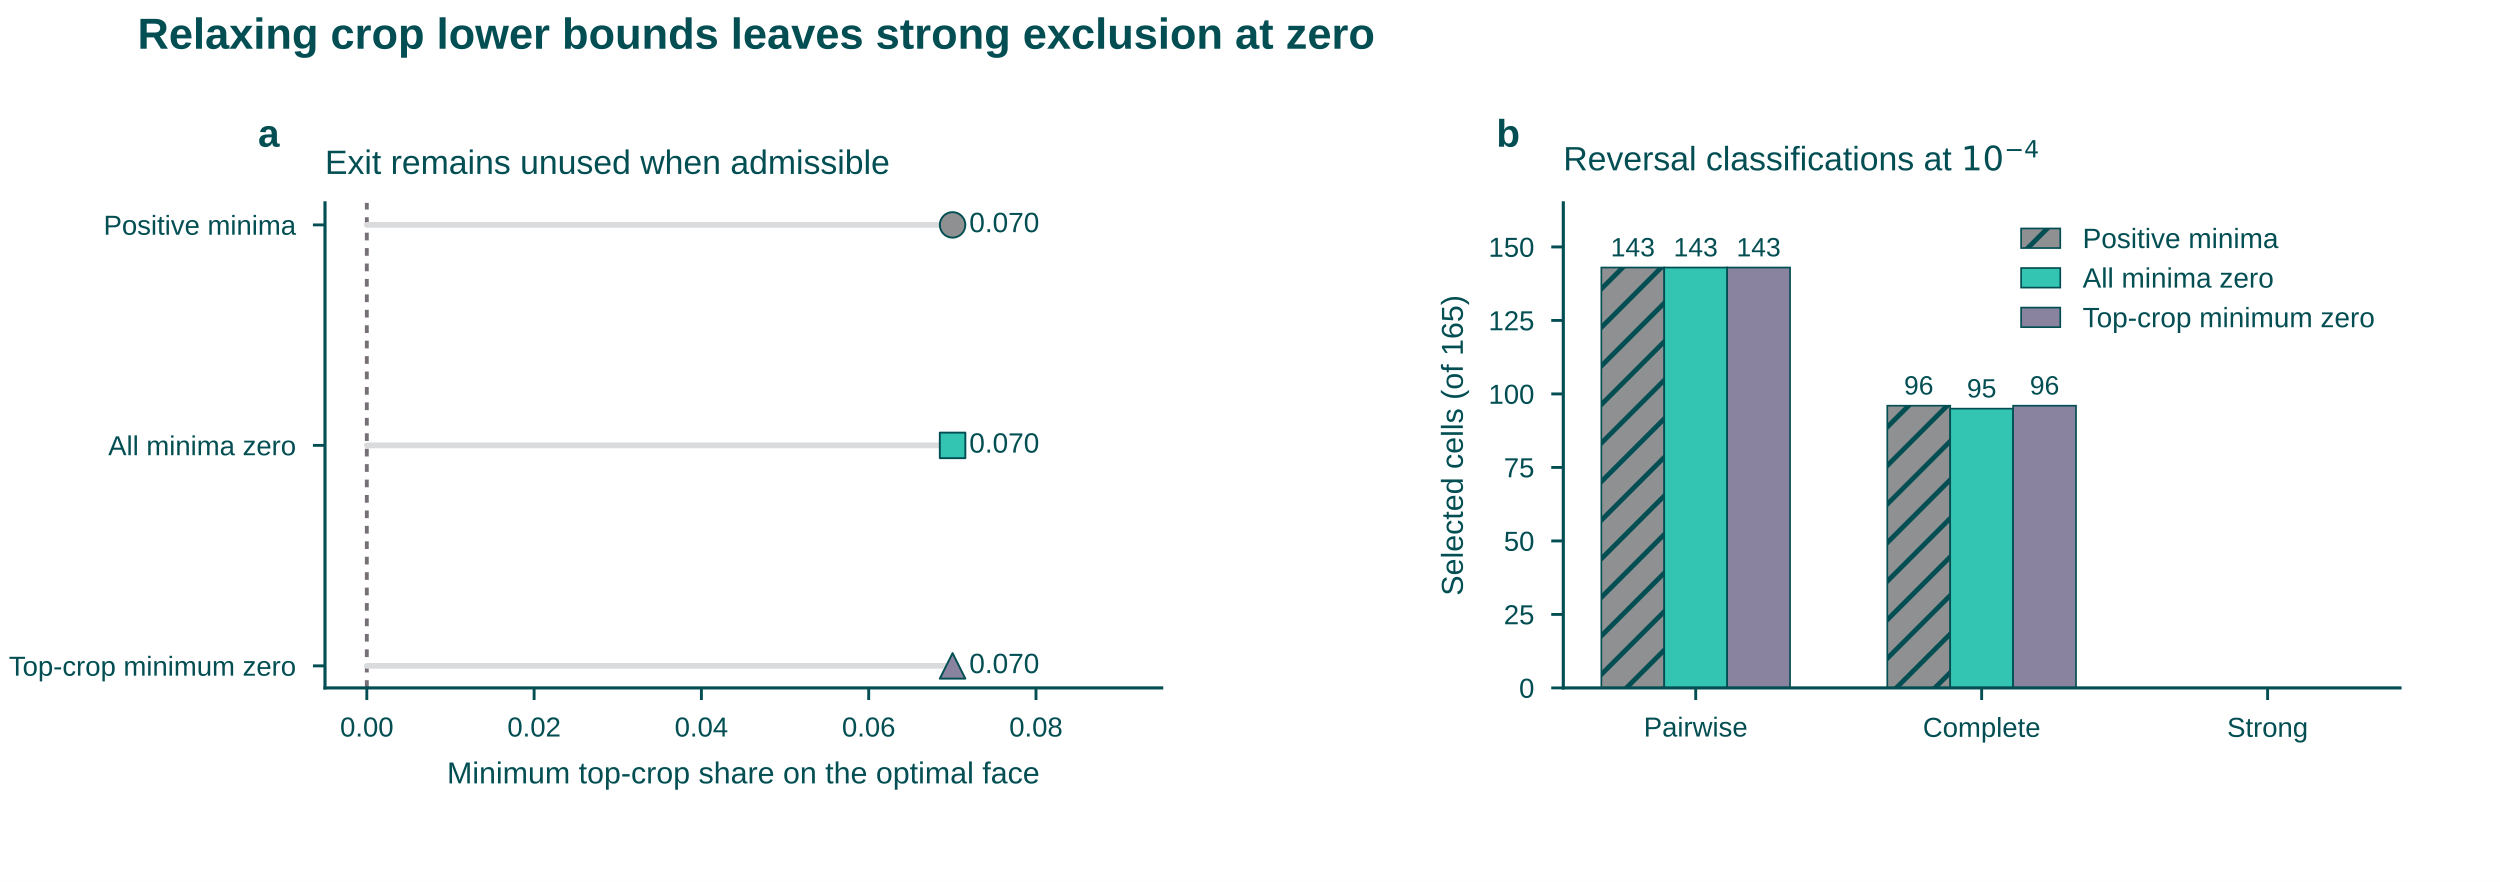
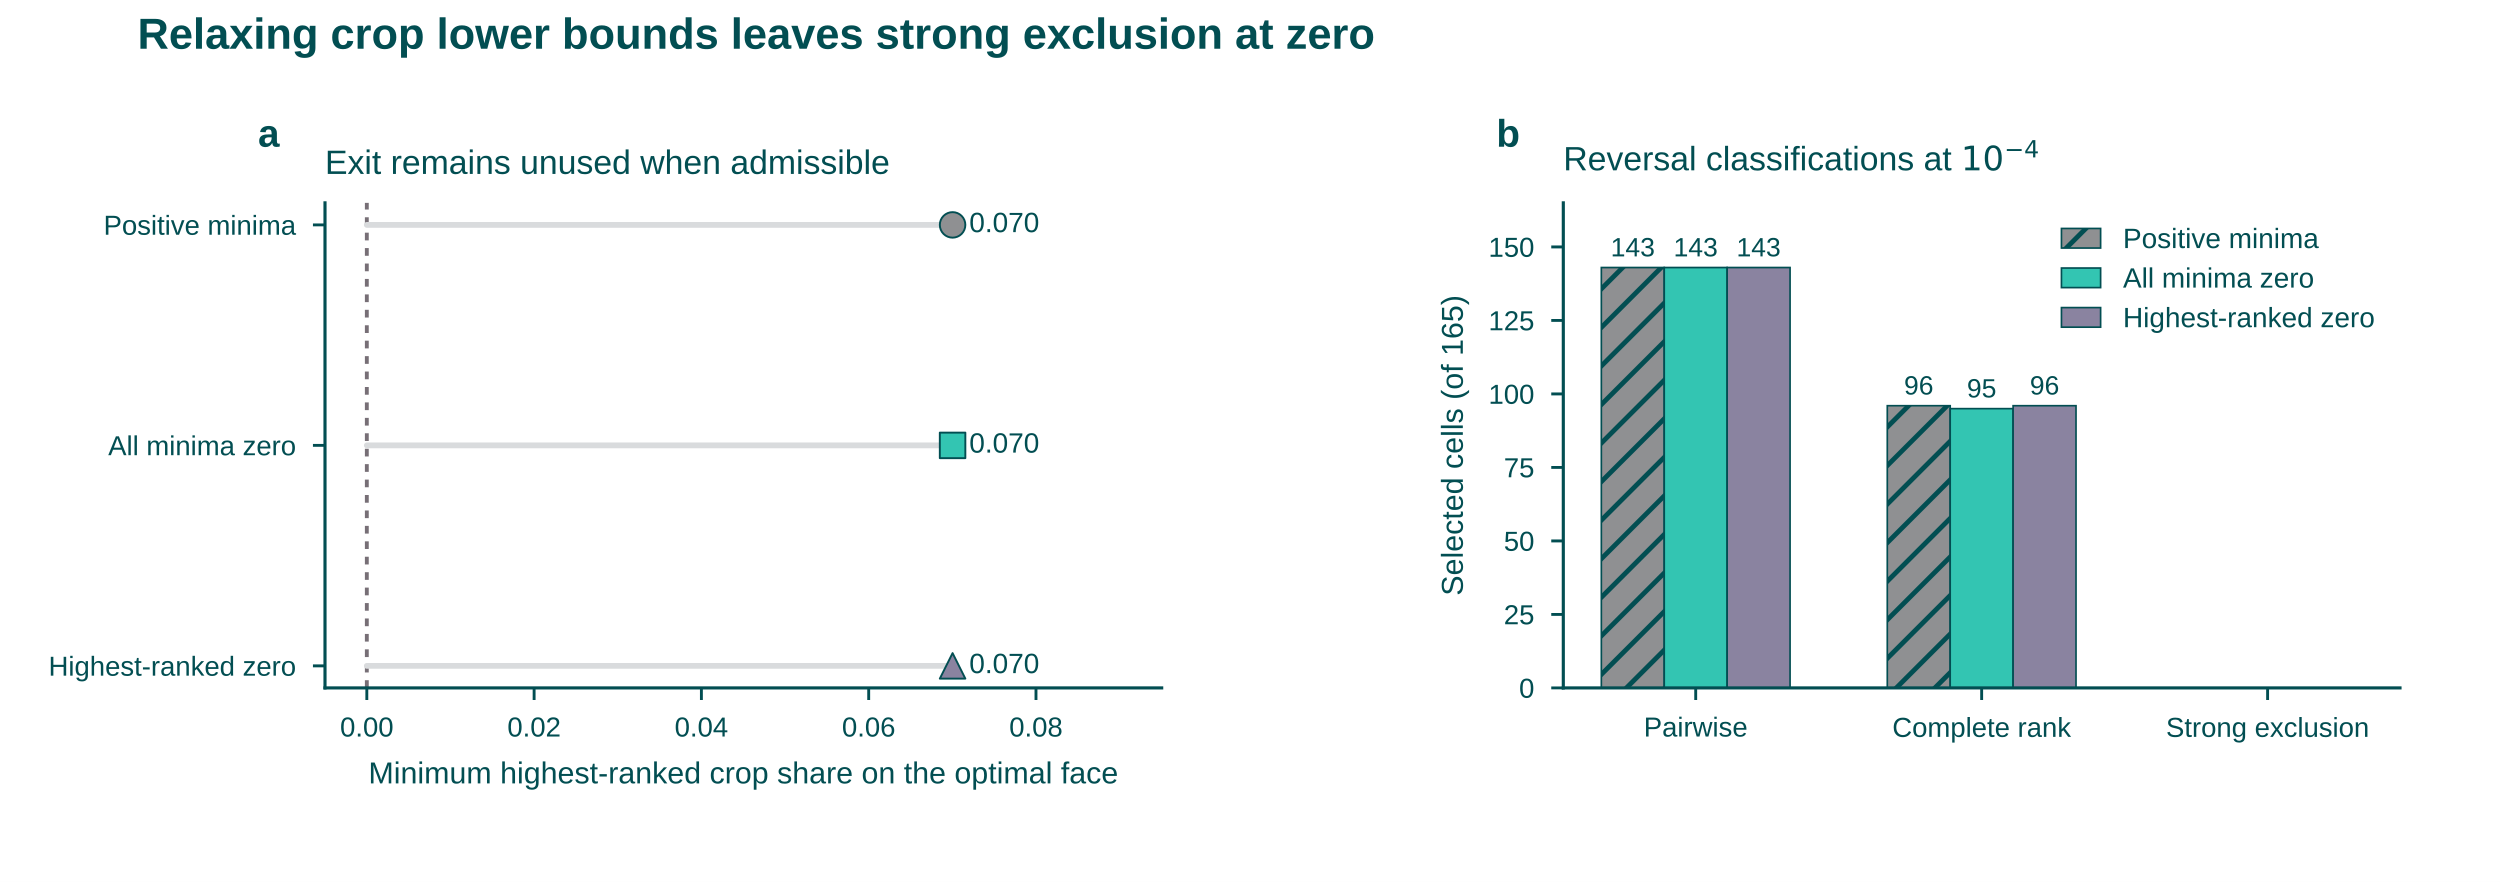
<svg xmlns="http://www.w3.org/2000/svg" xmlns:xlink="http://www.w3.org/1999/xlink" width="518.4pt" height="182.88pt" viewBox="0 0 518.4 182.88" version="1.1">
  <defs>
    <style type="text/css">*{stroke-linejoin: round; stroke-linecap: butt}</style>
  </defs>
  <g id="figure_1">
    <g id="patch_1">
      <path d="M 0 182.88 L 518.4 182.88 L 518.4 0 L 0 0 z " style="fill: #ffffff" />
    </g>
    <g id="axes_1">
      <g id="patch_2">
        <path d="M 67.392 142.646 L 240.889 142.646 L 240.889 42.062 L 67.392 42.062 z " style="fill: #ffffff" />
      </g>
      <g id="matplotlib.axis_1">
        <g id="xtick_1">
          <g id="line2d_1">
            <defs>
              <path id="m20e442352f" d="M 0 0 L 0 2.5 " style="stroke: #024e52; stroke-width: 0.6" />
            </defs>
            <g>
              <use xlink:href="#m20e442352f" x="76.064" y="142.646" style="fill: #024e52; stroke: #024e52; stroke-width: 0.6" />
            </g>
          </g>
          <g id="text_1">
            <text style="fill: #024e52; font: 5.7px 'Arial', 'DejaVu Sans', 'Liberation Sans', sans-serif; text-anchor: middle" x="76.064" y="152.726" transform="rotate(-0 76.06438 152.7264)">0.00</text>
          </g>
        </g>
        <g id="xtick_2">
          <g id="line2d_2">
            <g>
              <use xlink:href="#m20e442352f" x="110.754" y="142.646" style="fill: #024e52; stroke: #024e52; stroke-width: 0.6" />
            </g>
          </g>
          <g id="text_2">
            <text style="fill: #024e52; font: 5.7px 'Arial', 'DejaVu Sans', 'Liberation Sans', sans-serif; text-anchor: middle" x="110.754" y="152.726" transform="rotate(-0 110.7539 152.7264)">0.02</text>
          </g>
        </g>
        <g id="xtick_3">
          <g id="line2d_3">
            <g>
              <use xlink:href="#m20e442352f" x="145.443" y="142.646" style="fill: #024e52; stroke: #024e52; stroke-width: 0.6" />
            </g>
          </g>
          <g id="text_3">
            <text style="fill: #024e52; font: 5.7px 'Arial', 'DejaVu Sans', 'Liberation Sans', sans-serif; text-anchor: middle" x="145.443" y="152.726" transform="rotate(-0 145.4434 152.7264)">0.04</text>
          </g>
        </g>
        <g id="xtick_4">
          <g id="line2d_4">
            <g>
              <use xlink:href="#m20e442352f" x="180.133" y="142.646" style="fill: #024e52; stroke: #024e52; stroke-width: 0.6" />
            </g>
          </g>
          <g id="text_4">
            <text style="fill: #024e52; font: 5.7px 'Arial', 'DejaVu Sans', 'Liberation Sans', sans-serif; text-anchor: middle" x="180.133" y="152.726" transform="rotate(-0 180.133 152.7264)">0.06</text>
          </g>
        </g>
        <g id="xtick_5">
          <g id="line2d_5">
            <g>
              <use xlink:href="#m20e442352f" x="214.822" y="142.646" style="fill: #024e52; stroke: #024e52; stroke-width: 0.6" />
            </g>
          </g>
          <g id="text_5">
            <text style="fill: #024e52; font: 5.7px 'Arial', 'DejaVu Sans', 'Liberation Sans', sans-serif; text-anchor: middle" x="214.822" y="152.726" transform="rotate(-0 214.8225 152.7264)">0.08</text>
          </g>
        </g>
        <g id="text_6">
-           <text style="fill: #024e52; font: 6.3px 'Arial', 'DejaVu Sans', 'Liberation Sans', sans-serif; text-anchor: middle" x="154.14" y="162.445" transform="rotate(-0 154.1404 162.4454)">Minimum top-crop share on the optimal face</text>
+           <text style="fill: #024e52; font: 6.3px 'Arial', 'DejaVu Sans', 'Liberation Sans', sans-serif; text-anchor: middle" x="154.14" y="162.445" transform="rotate(-0 154.1404 162.4454)">Minimum highest-ranked crop share on the optimal face</text>
        </g>
      </g>
      <g id="matplotlib.axis_2">
        <g id="ytick_1">
          <g id="line2d_6">
            <defs>
              <path id="ma1fe1545fe" d="M 0 0 L -2.5 0 " style="stroke: #024e52; stroke-width: 0.6" />
            </defs>
            <g>
              <use xlink:href="#ma1fe1545fe" x="67.392" y="46.634" style="fill: #024e52; stroke: #024e52; stroke-width: 0.6" />
            </g>
          </g>
          <g id="text_7">
            <text style="fill: #024e52; font: 5.7px 'Arial', 'DejaVu Sans', 'Liberation Sans', sans-serif; text-anchor: end" x="61.392" y="48.674" transform="rotate(-0 61.392 48.67438)">Positive minima</text>
          </g>
        </g>
        <g id="ytick_2">
          <g id="line2d_7">
            <g>
              <use xlink:href="#ma1fe1545fe" x="67.392" y="92.354" style="fill: #024e52; stroke: #024e52; stroke-width: 0.6" />
            </g>
          </g>
          <g id="text_8">
            <text style="fill: #024e52; font: 5.7px 'Arial', 'DejaVu Sans', 'Liberation Sans', sans-serif; text-anchor: end" x="61.392" y="94.394" transform="rotate(-0 61.392 94.39438)">All minima zero</text>
          </g>
        </g>
        <g id="ytick_3">
          <g id="line2d_8">
            <g>
              <use xlink:href="#ma1fe1545fe" x="67.392" y="138.074" style="fill: #024e52; stroke: #024e52; stroke-width: 0.6" />
            </g>
          </g>
          <g id="text_9">
-             <text style="fill: #024e52; font: 5.7px 'Arial', 'DejaVu Sans', 'Liberation Sans', sans-serif; text-anchor: end" x="61.392" y="140.114" transform="rotate(-0 61.392 140.1144)">Top-crop minimum zero</text>
+             <text style="fill: #024e52; font: 5.7px 'Arial', 'DejaVu Sans', 'Liberation Sans', sans-serif; text-anchor: end" x="61.392" y="140.114" transform="rotate(-0 61.392 140.1144)">Highest-ranked zero</text>
          </g>
        </g>
      </g>
      <g id="line2d_9">
        <path d="M 76.064 142.646 L 76.064 42.062 " clip-path="url(#p1ee7cf96ec)" style="fill: none; stroke-dasharray: 1.6,1.6; stroke-dashoffset: 0; stroke: #776f76; stroke-width: 0.8" />
      </g>
      <g id="line2d_10">
        <path d="M 76.064 46.634 L 197.527 46.634 " clip-path="url(#p1ee7cf96ec)" style="fill: none; stroke: #d9dbdd; stroke-width: 1.2; stroke-linecap: round" />
      </g>
      <g id="line2d_11">
        <path d="M 76.064 92.354 L 197.527 92.354 " clip-path="url(#p1ee7cf96ec)" style="fill: none; stroke: #d9dbdd; stroke-width: 1.2; stroke-linecap: round" />
      </g>
      <g id="line2d_12">
        <path d="M 76.064 138.074 L 197.527 138.074 " clip-path="url(#p1ee7cf96ec)" style="fill: none; stroke: #d9dbdd; stroke-width: 1.2; stroke-linecap: round" />
      </g>
      <g id="patch_3">
        <path d="M 67.392 142.646 L 67.392 42.062 " style="fill: none; stroke: #024e52; stroke-width: 0.65; stroke-linejoin: miter; stroke-linecap: square" />
      </g>
      <g id="patch_4">
        <path d="M 67.392 142.646 L 240.889 142.646 " style="fill: none; stroke: #024e52; stroke-width: 0.65; stroke-linejoin: miter; stroke-linecap: square" />
      </g>
      <g id="PathCollection_1">
        <defs>
          <path id="m50059fb154" d="M 0 2.646 C 0.702 2.646 1.375 2.367 1.871 1.871 C 2.367 1.375 2.646 0.702 2.646 0 C 2.646 -0.702 2.367 -1.375 1.871 -1.871 C 1.375 -2.367 0.702 -2.646 0 -2.646 C -0.702 -2.646 -1.375 -2.367 -1.871 -1.871 C -2.367 -1.375 -2.646 -0.702 -2.646 0 C -2.646 0.702 -2.367 1.375 -1.871 1.871 C -1.375 2.367 -0.702 2.646 0 2.646 z " style="stroke: #024e52; stroke-width: 0.4" />
        </defs>
        <g clip-path="url(#p1ee7cf96ec)">
          <use xlink:href="#m50059fb154" x="197.527" y="46.634" style="fill: #8f9092; stroke: #024e52; stroke-width: 0.4" />
        </g>
      </g>
      <g id="text_10">
        <text style="fill: #024e52; font: 5.8px 'Arial', 'DejaVu Sans', 'Liberation Sans', sans-serif; text-anchor: start" x="200.996" y="48.134" transform="rotate(-0 200.9958 48.13379)">0.070</text>
      </g>
      <g id="PathCollection_2">
        <defs>
          <path id="mcc6fe6c209" d="M -2.646 2.646 L 2.646 2.646 L 2.646 -2.646 L -2.646 -2.646 z " style="stroke: #024e52; stroke-width: 0.4" />
        </defs>
        <g clip-path="url(#p1ee7cf96ec)">
          <use xlink:href="#mcc6fe6c209" x="197.527" y="92.354" style="fill: #33c5b2; stroke: #024e52; stroke-width: 0.4" />
        </g>
      </g>
      <g id="text_11">
        <text style="fill: #024e52; font: 5.8px 'Arial', 'DejaVu Sans', 'Liberation Sans', sans-serif; text-anchor: start" x="200.996" y="93.854" transform="rotate(-0 200.9958 93.85379)">0.070</text>
      </g>
      <g id="PathCollection_3">
        <defs>
          <path id="m090d653da3" d="M 0 -2.646 L -2.646 2.646 L 2.646 2.646 z " style="stroke: #024e52; stroke-width: 0.4" />
        </defs>
        <g clip-path="url(#p1ee7cf96ec)">
          <use xlink:href="#m090d653da3" x="197.527" y="138.074" style="fill: #8a83a0; stroke: #024e52; stroke-width: 0.4" />
        </g>
      </g>
      <g id="text_12">
        <text style="fill: #024e52; font: 5.8px 'Arial', 'DejaVu Sans', 'Liberation Sans', sans-serif; text-anchor: start" x="200.996" y="139.574" transform="rotate(-0 200.9958 139.5738)">0.070</text>
      </g>
      <g id="text_13">
        <text style="fill: #024e52; font: 700 8px 'Arial', 'DejaVu Sans', 'Liberation Sans', sans-serif; text-anchor: start" x="53.512" y="30.425" transform="rotate(-0 53.51226 30.42525)">a</text>
      </g>
      <g id="text_14">
        <text style="fill: #024e52; font: 7px 'Arial', 'DejaVu Sans', 'Liberation Sans', sans-serif; text-anchor: start" x="67.392" y="36.062" transform="rotate(-0 67.392 36.0624)">Exit remains unused when admissible</text>
      </g>
    </g>
    <g id="axes_2">
      <g id="patch_5">
        <path d="M 324.167 142.646 L 497.664 142.646 L 497.664 42.062 L 324.167 42.062 z " style="fill: #ffffff" />
      </g>
      <g id="patch_6">
        <path d="M 332.053 142.646 L 345.098 142.646 L 345.098 55.474 L 332.053 55.474 z " clip-path="url(#p5dc4d54255)" style="fill: url(#hf83e37df2c); stroke: #024e52; stroke-width: 0.35; stroke-linejoin: miter" />
      </g>
      <g id="patch_7">
        <path d="M 391.348 142.646 L 404.393 142.646 L 404.393 84.125 L 391.348 84.125 z " clip-path="url(#p5dc4d54255)" style="fill: url(#hf83e37df2c); stroke: #024e52; stroke-width: 0.35; stroke-linejoin: miter" />
      </g>
      <g id="patch_8">
        <path d="M 450.643 142.646 L 463.688 142.646 L 463.688 142.646 L 450.643 142.646 z " clip-path="url(#p5dc4d54255)" style="fill: url(#hf83e37df2c); stroke: #024e52; stroke-width: 0.35; stroke-linejoin: miter" />
      </g>
      <g id="patch_9">
        <path d="M 345.098 142.646 L 358.143 142.646 L 358.143 55.474 L 345.098 55.474 z " clip-path="url(#p5dc4d54255)" style="fill: #33c5b2; stroke: #024e52; stroke-width: 0.35; stroke-linejoin: miter" />
      </g>
      <g id="patch_10">
        <path d="M 404.393 142.646 L 417.438 142.646 L 417.438 84.734 L 404.393 84.734 z " clip-path="url(#p5dc4d54255)" style="fill: #33c5b2; stroke: #024e52; stroke-width: 0.35; stroke-linejoin: miter" />
      </g>
      <g id="patch_11">
        <path d="M 463.688 142.646 L 476.733 142.646 L 476.733 142.646 L 463.688 142.646 z " clip-path="url(#p5dc4d54255)" style="fill: #33c5b2; stroke: #024e52; stroke-width: 0.35; stroke-linejoin: miter" />
      </g>
      <g id="patch_12">
        <path d="M 358.143 142.646 L 371.188 142.646 L 371.188 55.474 L 358.143 55.474 z " clip-path="url(#p5dc4d54255)" style="fill: #8a83a0; stroke: #024e52; stroke-width: 0.35; stroke-linejoin: miter" />
      </g>
      <g id="patch_13">
        <path d="M 417.438 142.646 L 430.483 142.646 L 430.483 84.125 L 417.438 84.125 z " clip-path="url(#p5dc4d54255)" style="fill: #8a83a0; stroke: #024e52; stroke-width: 0.35; stroke-linejoin: miter" />
      </g>
      <g id="patch_14">
        <path d="M 476.733 142.646 L 489.778 142.646 L 489.778 142.646 L 476.733 142.646 z " clip-path="url(#p5dc4d54255)" style="fill: #8a83a0; stroke: #024e52; stroke-width: 0.35; stroke-linejoin: miter" />
      </g>
      <g id="matplotlib.axis_3">
        <g id="xtick_6">
          <g id="line2d_13">
            <g>
              <use xlink:href="#m20e442352f" x="351.621" y="142.646" style="fill: #024e52; stroke: #024e52; stroke-width: 0.6" />
            </g>
          </g>
          <g id="text_15">
            <text style="fill: #024e52; font: 5.7px 'Arial', 'DejaVu Sans', 'Liberation Sans', sans-serif; text-anchor: middle" x="351.621" y="152.726" transform="rotate(-0 351.6207 152.7264)">Pairwise</text>
          </g>
        </g>
        <g id="xtick_7">
          <g id="line2d_14">
            <g>
              <use xlink:href="#m20e442352f" x="410.916" y="142.646" style="fill: #024e52; stroke: #024e52; stroke-width: 0.6" />
            </g>
          </g>
          <g id="text_16">
-             <text style="fill: #024e52; font: 5.7px 'Arial', 'DejaVu Sans', 'Liberation Sans', sans-serif; text-anchor: middle" x="410.916" y="152.796" transform="rotate(-0 410.9156 152.7958)">Complete</text>
+             <text style="fill: #024e52; font: 5.7px 'Arial', 'DejaVu Sans', 'Liberation Sans', sans-serif; text-anchor: middle" x="410.916" y="152.796" transform="rotate(-0 410.9156 152.7958)">Complete rank</text>
          </g>
        </g>
        <g id="xtick_8">
          <g id="line2d_15">
            <g>
              <use xlink:href="#m20e442352f" x="470.21" y="142.646" style="fill: #024e52; stroke: #024e52; stroke-width: 0.6" />
            </g>
          </g>
          <g id="text_17">
-             <text style="fill: #024e52; font: 5.7px 'Arial', 'DejaVu Sans', 'Liberation Sans', sans-serif; text-anchor: middle" x="470.21" y="152.796" transform="rotate(-0 470.2105 152.7958)">Strong</text>
+             <text style="fill: #024e52; font: 5.7px 'Arial', 'DejaVu Sans', 'Liberation Sans', sans-serif; text-anchor: middle" x="470.21" y="152.796" transform="rotate(-0 470.2105 152.7958)">Strong exclusion</text>
          </g>
        </g>
      </g>
      <g id="matplotlib.axis_4">
        <g id="ytick_4">
          <g id="line2d_16">
            <g>
              <use xlink:href="#ma1fe1545fe" x="324.167" y="142.646" style="fill: #024e52; stroke: #024e52; stroke-width: 0.6" />
            </g>
          </g>
          <g id="text_18">
            <text style="fill: #024e52; font: 5.7px 'Arial', 'DejaVu Sans', 'Liberation Sans', sans-serif; text-anchor: end" x="318.167" y="144.686" transform="rotate(-0 318.1672 144.6864)">0</text>
          </g>
        </g>
        <g id="ytick_5">
          <g id="line2d_17">
            <g>
              <use xlink:href="#ma1fe1545fe" x="324.167" y="127.406" style="fill: #024e52; stroke: #024e52; stroke-width: 0.6" />
            </g>
          </g>
          <g id="text_19">
            <text style="fill: #024e52; font: 5.7px 'Arial', 'DejaVu Sans', 'Liberation Sans', sans-serif; text-anchor: end" x="318.167" y="129.446" transform="rotate(-0 318.1672 129.4464)">25</text>
          </g>
        </g>
        <g id="ytick_6">
          <g id="line2d_18">
            <g>
              <use xlink:href="#ma1fe1545fe" x="324.167" y="112.166" style="fill: #024e52; stroke: #024e52; stroke-width: 0.6" />
            </g>
          </g>
          <g id="text_20">
            <text style="fill: #024e52; font: 5.7px 'Arial', 'DejaVu Sans', 'Liberation Sans', sans-serif; text-anchor: end" x="318.167" y="114.206" transform="rotate(-0 318.1672 114.2064)">50</text>
          </g>
        </g>
        <g id="ytick_7">
          <g id="line2d_19">
            <g>
              <use xlink:href="#ma1fe1545fe" x="324.167" y="96.926" style="fill: #024e52; stroke: #024e52; stroke-width: 0.6" />
            </g>
          </g>
          <g id="text_21">
            <text style="fill: #024e52; font: 5.7px 'Arial', 'DejaVu Sans', 'Liberation Sans', sans-serif; text-anchor: end" x="318.167" y="98.966" transform="rotate(-0 318.1672 98.96638)">75</text>
          </g>
        </g>
        <g id="ytick_8">
          <g id="line2d_20">
            <g>
              <use xlink:href="#ma1fe1545fe" x="324.167" y="81.686" style="fill: #024e52; stroke: #024e52; stroke-width: 0.6" />
            </g>
          </g>
          <g id="text_22">
            <text style="fill: #024e52; font: 5.7px 'Arial', 'DejaVu Sans', 'Liberation Sans', sans-serif; text-anchor: end" x="318.167" y="83.726" transform="rotate(-0 318.1672 83.72638)">100</text>
          </g>
        </g>
        <g id="ytick_9">
          <g id="line2d_21">
            <g>
              <use xlink:href="#ma1fe1545fe" x="324.167" y="66.446" style="fill: #024e52; stroke: #024e52; stroke-width: 0.6" />
            </g>
          </g>
          <g id="text_23">
            <text style="fill: #024e52; font: 5.7px 'Arial', 'DejaVu Sans', 'Liberation Sans', sans-serif; text-anchor: end" x="318.167" y="68.486" transform="rotate(-0 318.1672 68.48638)">125</text>
          </g>
        </g>
        <g id="ytick_10">
          <g id="line2d_22">
            <g>
              <use xlink:href="#ma1fe1545fe" x="324.167" y="51.206" style="fill: #024e52; stroke: #024e52; stroke-width: 0.6" />
            </g>
          </g>
          <g id="text_24">
            <text style="fill: #024e52; font: 5.7px 'Arial', 'DejaVu Sans', 'Liberation Sans', sans-serif; text-anchor: end" x="318.167" y="53.246" transform="rotate(-0 318.1672 53.24638)">150</text>
          </g>
        </g>
        <g id="text_25">
          <text style="fill: #024e52; font: 6.3px 'Arial', 'DejaVu Sans', 'Liberation Sans', sans-serif; text-anchor: middle" x="303.332" y="92.354" transform="rotate(-90 303.3321 92.3544)">Selected cells (of 165)</text>
        </g>
      </g>
      <g id="patch_15">
        <path d="M 324.167 142.646 L 324.167 42.062 " style="fill: none; stroke: #024e52; stroke-width: 0.65; stroke-linejoin: miter; stroke-linecap: square" />
      </g>
      <g id="patch_16">
        <path d="M 324.167 142.646 L 497.664 142.646 " style="fill: none; stroke: #024e52; stroke-width: 0.65; stroke-linejoin: miter; stroke-linecap: square" />
      </g>
      <g id="text_26">
        <text style="fill: #024e52; font: 5.5px 'Arial', 'DejaVu Sans', 'Liberation Sans', sans-serif; text-anchor: middle" x="338.576" y="53.161" transform="rotate(-0 338.5759 53.16128)">143</text>
      </g>
      <g id="text_27">
        <text style="fill: #024e52; font: 5.5px 'Arial', 'DejaVu Sans', 'Liberation Sans', sans-serif; text-anchor: middle" x="397.871" y="81.812" transform="rotate(-0 397.8707 81.81248)">96</text>
      </g>
      <g id="text_28">
        <text style="fill: #024e52; font: 5.5px 'Arial', 'DejaVu Sans', 'Liberation Sans', sans-serif; text-anchor: middle" x="351.621" y="53.161" transform="rotate(-0 351.6207 53.16128)">143</text>
      </g>
      <g id="text_29">
        <text style="fill: #024e52; font: 5.5px 'Arial', 'DejaVu Sans', 'Liberation Sans', sans-serif; text-anchor: middle" x="410.916" y="82.422" transform="rotate(-0 410.9156 82.42208)">95</text>
      </g>
      <g id="text_30">
        <text style="fill: #024e52; font: 5.5px 'Arial', 'DejaVu Sans', 'Liberation Sans', sans-serif; text-anchor: middle" x="364.666" y="53.161" transform="rotate(-0 364.6656 53.16128)">143</text>
      </g>
      <g id="text_31">
        <text style="fill: #024e52; font: 5.5px 'Arial', 'DejaVu Sans', 'Liberation Sans', sans-serif; text-anchor: middle" x="423.96" y="81.812" transform="rotate(-0 423.9605 81.81248)">96</text>
      </g>
      <g id="text_32">
        <text style="fill: #024e52; font: 700 8px 'Arial', 'DejaVu Sans', 'Liberation Sans', sans-serif; text-anchor: start" x="310.287" y="30.425" transform="rotate(-0 310.2875 30.42525)">b</text>
      </g>
      <g id="text_33">
        <g style="fill: #024e52" transform="translate(324.1672 36.0624)">
          <text>
            <tspan style="font: 7px 'Arial'" x="0 5.055 8.948 12.448 16.341 18.672 22.172 26.065 27.621 29.565 33.065 34.621 38.514 42.014 45.514 47.069 49.014 50.569 54.069 57.962 59.907 61.462 65.355 69.248 72.748 74.693 78.586 80.531" y="-0.744">Reversal classifications at </tspan>
            <tspan style="font: 7px 'DejaVu Sans'" x="82.476 86.929" y="-0.744">10</tspan>
            <tspan style="font: 4.9px 'DejaVu Sans'" x="91.45 95.555" y="-3.423">−4</tspan>
          </text>
        </g>
      </g>
      <g id="legend_1">
        <g id="patch_17">
-           <path d="M 419.097 51.434 L 427.217 51.434 L 427.217 47.374 L 419.097 47.374 z " style="fill: url(#hf83e37df2c); stroke: #024e52; stroke-width: 0.35; stroke-linejoin: miter" />
+           <path d="M 427.462 51.434 L 435.582 51.434 L 435.582 47.374 L 427.462 47.374 z " style="fill: url(#hf83e37df2c); stroke: #024e52; stroke-width: 0.35; stroke-linejoin: miter" />
        </g>
        <g id="text_34">
-           <text style="fill: #024e52; font: 5.8px 'Arial', 'DejaVu Sans', 'Liberation Sans', sans-serif; text-anchor: start" x="431.857" y="51.434" transform="rotate(-0 431.8567 51.43393)">Positive minima</text>
+           <text style="fill: #024e52; font: 5.8px 'Arial', 'DejaVu Sans', 'Liberation Sans', sans-serif; text-anchor: start" x="440.222" y="51.434" transform="rotate(-0 440.2222 51.43393)">Positive minima</text>
        </g>
        <g id="patch_18">
-           <path d="M 419.097 59.638 L 427.217 59.638 L 427.217 55.578 L 419.097 55.578 z " style="fill: #33c5b2; stroke: #024e52; stroke-width: 0.35; stroke-linejoin: miter" />
+           <path d="M 427.462 59.638 L 435.582 59.638 L 435.582 55.578 L 427.462 55.578 z " style="fill: #33c5b2; stroke: #024e52; stroke-width: 0.35; stroke-linejoin: miter" />
        </g>
        <g id="text_35">
-           <text style="fill: #024e52; font: 5.8px 'Arial', 'DejaVu Sans', 'Liberation Sans', sans-serif; text-anchor: start" x="431.857" y="59.638" transform="rotate(-0 431.8567 59.63821)">All minima zero</text>
+           <text style="fill: #024e52; font: 5.8px 'Arial', 'DejaVu Sans', 'Liberation Sans', sans-serif; text-anchor: start" x="440.222" y="59.638" transform="rotate(-0 440.2222 59.63821)">All minima zero</text>
        </g>
        <g id="patch_19">
-           <path d="M 419.097 67.842 L 427.217 67.842 L 427.217 63.782 L 419.097 63.782 z " style="fill: #8a83a0; stroke: #024e52; stroke-width: 0.35; stroke-linejoin: miter" />
+           <path d="M 427.462 67.842 L 435.582 67.842 L 435.582 63.782 L 427.462 63.782 z " style="fill: #8a83a0; stroke: #024e52; stroke-width: 0.35; stroke-linejoin: miter" />
        </g>
        <g id="text_36">
-           <text style="fill: #024e52; font: 5.8px 'Arial', 'DejaVu Sans', 'Liberation Sans', sans-serif; text-anchor: start" x="431.857" y="67.842" transform="rotate(-0 431.8567 67.84249)">Top-crop minimum zero</text>
+           <text style="fill: #024e52; font: 5.8px 'Arial', 'DejaVu Sans', 'Liberation Sans', sans-serif; text-anchor: start" x="440.222" y="67.842" transform="rotate(-0 440.2222 67.84249)">Highest-ranked zero</text>
        </g>
      </g>
    </g>
    <g id="text_37">
      <text style="fill: #024e52; font: 700 9px 'Arial', 'DejaVu Sans', 'Liberation Sans', sans-serif; text-anchor: start" x="28.512" y="10.1" transform="rotate(-0 28.512 10.09963)">Relaxing crop lower bounds leaves strong exclusion at zero</text>
    </g>
  </g>
  <defs>
    <clipPath id="p1ee7cf96ec">
      <rect x="67.392" y="42.062" width="173.497" height="100.584" />
    </clipPath>
    <clipPath id="p5dc4d54255">
      <rect x="324.167" y="42.062" width="173.497" height="100.584" />
    </clipPath>
  </defs>
  <defs>
    <pattern id="hf83e37df2c" patternUnits="userSpaceOnUse" x="0" y="0" width="72" height="72">
      <rect x="0" y="0" width="73" height="73" fill="#8f9092" />
      <path d="M -36 36 L 36 -36 M -32 40 L 40 -32 M -28 44 L 44 -28 M -24 48 L 48 -24 M -20 52 L 52 -20 M -16 56 L 56 -16 M -12 60 L 60 -12 M -8 64 L 64 -8 M -4 68 L 68 -4 M 0 72 L 72 0 M 4 76 L 76 4 M 8 80 L 80 8 M 12 84 L 84 12 M 16 88 L 88 16 M 20 92 L 92 20 M 24 96 L 96 24 M 28 100 L 100 28 M 32 104 L 104 32 M 36 108 L 108 36 " style="fill: #024e52; stroke: #024e52; stroke-width: 1.0; stroke-linecap: butt; stroke-linejoin: miter" />
    </pattern>
  </defs>
</svg>
